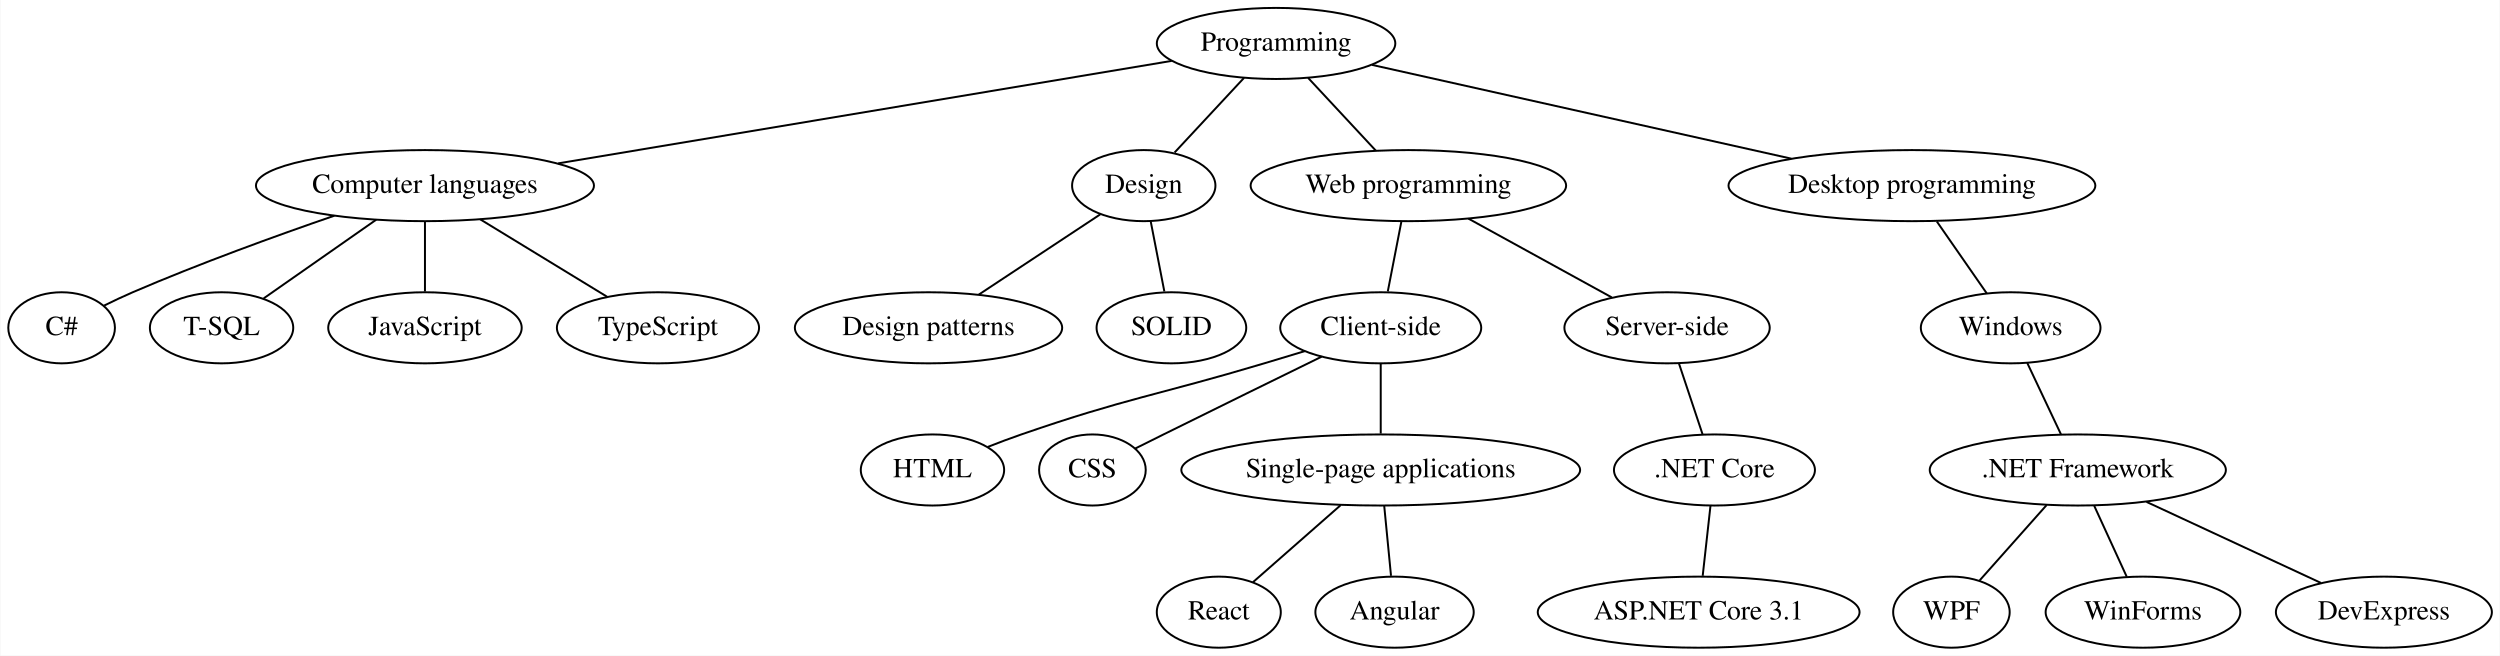
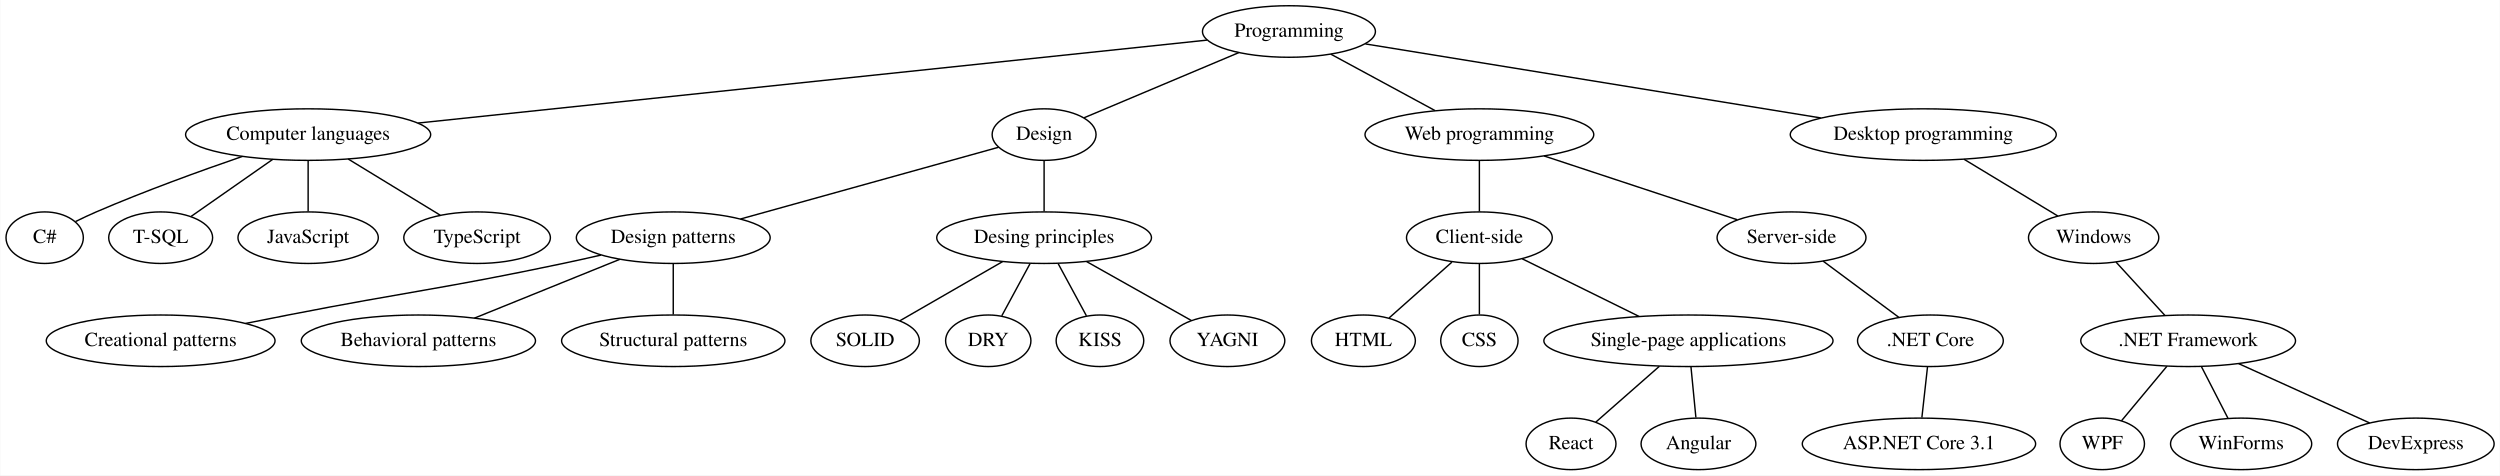
- <svg xmlns="http://www.w3.org/2000/svg" width="1266pt" height="332pt" viewBox="0.00 0.00 1265.60 332.00">
+ <svg xmlns="http://www.w3.org/2000/svg" width="1746pt" height="332pt" viewBox="0.00 0.00 1745.60 332.00">
  <g id="graph0" class="graph" transform="scale(1 1) rotate(0) translate(4 328)">
-     <polygon fill="#ffffff" stroke="transparent" points="-4,4 -4,-328 1261.595,-328 1261.595,4 -4,4" />
+     <polygon fill="#ffffff" stroke="transparent" points="-4,4 -4,-328 1741.595,-328 1741.595,4 -4,4" />
    <g id="node1" class="node">
-       <ellipse fill="none" stroke="#000000" cx="642" cy="-306" rx="60.389" ry="18" />
-       <text text-anchor="middle" x="642" y="-302.3" font-family="Times,serif" font-size="14.00" fill="#000000">Programming</text>
+       <ellipse fill="none" stroke="#000000" cx="896" cy="-306" rx="60.389" ry="18" />
+       <text text-anchor="middle" x="896" y="-302.3" font-family="Times,serif" font-size="14.00" fill="#000000">Programming</text>
    </g>
    <g id="node2" class="node">
      <ellipse fill="none" stroke="#000000" cx="211" cy="-234" rx="85.585" ry="18" />
      <text text-anchor="middle" x="211" y="-230.3" font-family="Times,serif" font-size="14.00" fill="#000000">Computer languages</text>
    </g>
    <g id="edge1" class="edge">
-       <path fill="none" stroke="#000000" d="M589.151,-297.171C510.926,-284.104 364.342,-259.616 278.462,-245.27" />
+       <path fill="none" stroke="#000000" d="M838.775,-299.985C715.864,-287.066 426.567,-256.658 287.834,-242.076" />
    </g>
    <g id="node3" class="node">
-       <ellipse fill="none" stroke="#000000" cx="575" cy="-234" rx="36.294" ry="18" />
-       <text text-anchor="middle" x="575" y="-230.3" font-family="Times,serif" font-size="14.00" fill="#000000">Design</text>
+       <ellipse fill="none" stroke="#000000" cx="725" cy="-234" rx="36.294" ry="18" />
+       <text text-anchor="middle" x="725" y="-230.3" font-family="Times,serif" font-size="14.00" fill="#000000">Design</text>
    </g>
    <g id="edge2" class="edge">
-       <path fill="none" stroke="#000000" d="M625.781,-288.571C615.092,-277.084 601.171,-262.124 590.608,-250.773" />
+       <path fill="none" stroke="#000000" d="M860.983,-291.256C829.031,-277.803 782.425,-258.179 752.917,-245.754" />
    </g>
    <g id="node4" class="node">
-       <ellipse fill="none" stroke="#000000" cx="709" cy="-234" rx="79.886" ry="18" />
-       <text text-anchor="middle" x="709" y="-230.3" font-family="Times,serif" font-size="14.00" fill="#000000">Web programming</text>
+       <ellipse fill="none" stroke="#000000" cx="1029" cy="-234" rx="79.886" ry="18" />
+       <text text-anchor="middle" x="1029" y="-230.3" font-family="Times,serif" font-size="14.00" fill="#000000">Web programming</text>
    </g>
    <g id="edge3" class="edge">
-       <path fill="none" stroke="#000000" d="M658.219,-288.571C668.598,-277.417 682.025,-262.988 692.465,-251.769" />
+       <path fill="none" stroke="#000000" d="M925.187,-290.199C946.751,-278.526 976.053,-262.663 998.029,-250.767" />
    </g>
    <g id="node5" class="node">
-       <ellipse fill="none" stroke="#000000" cx="964" cy="-234" rx="92.883" ry="18" />
-       <text text-anchor="middle" x="964" y="-230.3" font-family="Times,serif" font-size="14.00" fill="#000000">Desktop programming</text>
+       <ellipse fill="none" stroke="#000000" cx="1339" cy="-234" rx="92.883" ry="18" />
+       <text text-anchor="middle" x="1339" y="-230.3" font-family="Times,serif" font-size="14.00" fill="#000000">Desktop programming</text>
    </g>
    <g id="edge4" class="edge">
-       <path fill="none" stroke="#000000" d="M690.555,-295.143C747.303,-282.454 841.278,-261.441 902.925,-247.657" />
+       <path fill="none" stroke="#000000" d="M949.436,-297.315C1028.945,-284.393 1178.54,-260.079 1267.427,-245.633" />
    </g>
    <g id="node6" class="node">
      <ellipse fill="none" stroke="#000000" cx="27" cy="-162" rx="27" ry="18" />
      <text text-anchor="middle" x="27" y="-158.3" font-family="Times,serif" font-size="14.00" fill="#000000">C#</text>
    </g>
    <g id="edge5" class="edge">
      <path fill="none" stroke="#000000" d="M165.133,-218.776C135.633,-208.616 96.66,-194.5 63,-180 58.251,-177.954 53.239,-175.587 48.514,-173.256" />
    </g>
    <g id="node7" class="node">
      <ellipse fill="none" stroke="#000000" cx="108" cy="-162" rx="36.294" ry="18" />
      <text text-anchor="middle" x="108" y="-158.3" font-family="Times,serif" font-size="14.00" fill="#000000">T-SQL</text>
    </g>
    <g id="edge6" class="edge">
      <path fill="none" stroke="#000000" d="M186.329,-216.754C168.951,-204.606 145.917,-188.505 129.332,-176.912" />
    </g>
    <g id="node8" class="node">
      <ellipse fill="none" stroke="#000000" cx="211" cy="-162" rx="48.993" ry="18" />
      <text text-anchor="middle" x="211" y="-158.3" font-family="Times,serif" font-size="14.00" fill="#000000">JavaScript</text>
    </g>
    <g id="edge7" class="edge">
      <path fill="none" stroke="#000000" d="M211,-215.831C211,-205 211,-191.288 211,-180.413" />
    </g>
    <g id="node9" class="node">
      <ellipse fill="none" stroke="#000000" cx="329" cy="-162" rx="51.191" ry="18" />
      <text text-anchor="middle" x="329" y="-158.3" font-family="Times,serif" font-size="14.00" fill="#000000">TypeScript</text>
    </g>
    <g id="edge8" class="edge">
      <path fill="none" stroke="#000000" d="M238.964,-216.937C258.456,-205.044 284.265,-189.296 303.252,-177.71" />
    </g>
    <g id="node10" class="node">
      <ellipse fill="none" stroke="#000000" cx="466" cy="-162" rx="67.688" ry="18" />
      <text text-anchor="middle" x="466" y="-158.3" font-family="Times,serif" font-size="14.00" fill="#000000">Design patterns</text>
    </g>
    <g id="edge9" class="edge">
-       <path fill="none" stroke="#000000" d="M552.942,-219.43C535.151,-207.678 510.108,-191.135 491.465,-178.821" />
+       <path fill="none" stroke="#000000" d="M693.241,-225.171C648.125,-212.629 565.168,-189.568 512.941,-175.049" />
    </g>
    <g id="node11" class="node">
-       <ellipse fill="none" stroke="#000000" cx="589" cy="-162" rx="37.894" ry="18" />
-       <text text-anchor="middle" x="589" y="-158.3" font-family="Times,serif" font-size="14.00" fill="#000000">SOLID</text>
+       <ellipse fill="none" stroke="#000000" cx="725" cy="-162" rx="74.987" ry="18" />
+       <text text-anchor="middle" x="725" y="-158.3" font-family="Times,serif" font-size="14.00" fill="#000000">Desing principles</text>
    </g>
    <g id="edge10" class="edge">
-       <path fill="none" stroke="#000000" d="M578.533,-215.831C580.639,-205 583.305,-191.288 585.42,-180.413" />
+       <path fill="none" stroke="#000000" d="M725,-215.831C725,-205 725,-191.288 725,-180.413" />
+     </g>
+     <g id="node19" class="node">
+       <ellipse fill="none" stroke="#000000" cx="1029" cy="-162" rx="50.892" ry="18" />
+       <text text-anchor="middle" x="1029" y="-158.3" font-family="Times,serif" font-size="14.00" fill="#000000">Client-side</text>
+     </g>
+     <g id="edge18" class="edge">
+       <path fill="none" stroke="#000000" d="M1029,-215.831C1029,-205 1029,-191.288 1029,-180.413" />
+     </g>
+     <g id="node20" class="node">
+       <ellipse fill="none" stroke="#000000" cx="1247" cy="-162" rx="51.991" ry="18" />
+       <text text-anchor="middle" x="1247" y="-158.3" font-family="Times,serif" font-size="14.00" fill="#000000">Server-side</text>
+     </g>
+     <g id="edge19" class="edge">
+       <path fill="none" stroke="#000000" d="M1074.17,-219.082C1114.078,-205.901 1171.613,-186.899 1209.152,-174.5" />
+     </g>
+     <g id="node28" class="node">
+       <ellipse fill="none" stroke="#000000" cx="1458" cy="-162" rx="45.492" ry="18" />
+       <text text-anchor="middle" x="1458" y="-158.3" font-family="Times,serif" font-size="14.00" fill="#000000">Windows</text>
+     </g>
+     <g id="edge27" class="edge">
+       <path fill="none" stroke="#000000" d="M1367.504,-216.754C1387.444,-204.689 1413.828,-188.726 1432.96,-177.15" />
    </g>
    <g id="node12" class="node">
-       <ellipse fill="none" stroke="#000000" cx="695" cy="-162" rx="50.892" ry="18" />
-       <text text-anchor="middle" x="695" y="-158.3" font-family="Times,serif" font-size="14.00" fill="#000000">Client-side</text>
+       <ellipse fill="none" stroke="#000000" cx="108" cy="-90" rx="79.886" ry="18" />
+       <text text-anchor="middle" x="108" y="-86.3" font-family="Times,serif" font-size="14.00" fill="#000000">Creational patterns</text>
    </g>
    <g id="edge11" class="edge">
-       <path fill="none" stroke="#000000" d="M705.467,-215.831C703.361,-205 700.695,-191.288 698.58,-180.413" />
+       <path fill="none" stroke="#000000" d="M415.54,-149.867C406.709,-147.84 397.598,-145.81 389,-144 304.042,-126.114 282.217,-124.606 197,-108 187.407,-106.131 177.24,-104.111 167.34,-102.123" />
    </g>
    <g id="node13" class="node">
-       <ellipse fill="none" stroke="#000000" cx="840" cy="-162" rx="51.991" ry="18" />
-       <text text-anchor="middle" x="840" y="-158.3" font-family="Times,serif" font-size="14.00" fill="#000000">Server-side</text>
+       <ellipse fill="none" stroke="#000000" cx="288" cy="-90" rx="81.786" ry="18" />
+       <text text-anchor="middle" x="288" y="-86.3" font-family="Times,serif" font-size="14.00" fill="#000000">Behavioral patterns</text>
    </g>
    <g id="edge12" class="edge">
-       <path fill="none" stroke="#000000" d="M739.383,-217.301C761.303,-205.254 790.671,-189.112 812.018,-177.38" />
+       <path fill="none" stroke="#000000" d="M428.685,-146.906C398.918,-134.866 357.345,-118.05 327.115,-105.822" />
+     </g>
+     <g id="node14" class="node">
+       <ellipse fill="none" stroke="#000000" cx="466" cy="-90" rx="77.986" ry="18" />
+       <text text-anchor="middle" x="466" y="-86.3" font-family="Times,serif" font-size="14.00" fill="#000000">Structural patterns</text>
+     </g>
+     <g id="edge13" class="edge">
+       <path fill="none" stroke="#000000" d="M466,-143.831C466,-133 466,-119.288 466,-108.413" />
+     </g>
+     <g id="node15" class="node">
+       <ellipse fill="none" stroke="#000000" cx="600" cy="-90" rx="37.894" ry="18" />
+       <text text-anchor="middle" x="600" y="-86.3" font-family="Times,serif" font-size="14.00" fill="#000000">SOLID</text>
+     </g>
+     <g id="edge14" class="edge">
+       <path fill="none" stroke="#000000" d="M696.008,-145.301C674.228,-132.755 644.739,-115.769 624.212,-103.946" />
+     </g>
+     <g id="node16" class="node">
+       <ellipse fill="none" stroke="#000000" cx="686" cy="-90" rx="29.795" ry="18" />
+       <text text-anchor="middle" x="686" y="-86.3" font-family="Times,serif" font-size="14.00" fill="#000000">DRY</text>
+     </g>
+     <g id="edge15" class="edge">
+       <path fill="none" stroke="#000000" d="M715.159,-143.831C709.111,-132.667 701.405,-118.441 695.435,-107.418" />
+     </g>
+     <g id="node17" class="node">
+       <ellipse fill="none" stroke="#000000" cx="764" cy="-90" rx="30.595" ry="18" />
+       <text text-anchor="middle" x="764" y="-86.3" font-family="Times,serif" font-size="14.00" fill="#000000">KISS</text>
+     </g>
+     <g id="edge16" class="edge">
+       <path fill="none" stroke="#000000" d="M734.841,-143.831C740.889,-132.667 748.595,-118.441 754.565,-107.418" />
+     </g>
+     <g id="node18" class="node">
+       <ellipse fill="none" stroke="#000000" cx="853" cy="-90" rx="40.094" ry="18" />
+       <text text-anchor="middle" x="853" y="-86.3" font-family="Times,serif" font-size="14.00" fill="#000000">YAGNI</text>
+     </g>
+     <g id="edge17" class="edge">
+       <path fill="none" stroke="#000000" d="M754.688,-145.301C776.843,-132.838 806.788,-115.994 827.788,-104.182" />
+     </g>
+     <g id="node23" class="node">
+       <ellipse fill="none" stroke="#000000" cx="948" cy="-90" rx="36.294" ry="18" />
+       <text text-anchor="middle" x="948" y="-86.3" font-family="Times,serif" font-size="14.00" fill="#000000">HTML</text>
+     </g>
+     <g id="edge22" class="edge">
+       <path fill="none" stroke="#000000" d="M1009.804,-144.937C996.518,-133.127 978.955,-117.516 965.948,-105.954" />
+     </g>
+     <g id="node24" class="node">
+       <ellipse fill="none" stroke="#000000" cx="1029" cy="-90" rx="27" ry="18" />
+       <text text-anchor="middle" x="1029" y="-86.3" font-family="Times,serif" font-size="14.00" fill="#000000">CSS</text>
+     </g>
+     <g id="edge23" class="edge">
+       <path fill="none" stroke="#000000" d="M1029,-143.831C1029,-133 1029,-119.288 1029,-108.413" />
+     </g>
+     <g id="node25" class="node">
+       <ellipse fill="none" stroke="#000000" cx="1175" cy="-90" rx="100.983" ry="18" />
+       <text text-anchor="middle" x="1175" y="-86.3" font-family="Times,serif" font-size="14.00" fill="#000000">Single-page applications</text>
+     </g>
+     <g id="edge24" class="edge">
+       <path fill="none" stroke="#000000" d="M1058.898,-147.256C1082.591,-135.572 1115.721,-119.233 1140.53,-106.999" />
    </g>
    <g id="node21" class="node">
-       <ellipse fill="none" stroke="#000000" cx="1014" cy="-162" rx="45.492" ry="18" />
-       <text text-anchor="middle" x="1014" y="-158.3" font-family="Times,serif" font-size="14.00" fill="#000000">Windows</text>
+       <ellipse fill="none" stroke="#000000" cx="1344" cy="-90" rx="50.892" ry="18" />
+       <text text-anchor="middle" x="1344" y="-86.3" font-family="Times,serif" font-size="14.00" fill="#000000">.NET Core</text>
    </g>
    <g id="edge20" class="edge">
-       <path fill="none" stroke="#000000" d="M976.617,-215.831C984.37,-204.667 994.249,-190.441 1001.904,-179.418" />
-     </g>
-     <g id="node16" class="node">
-       <ellipse fill="none" stroke="#000000" cx="468" cy="-90" rx="36.294" ry="18" />
-       <text text-anchor="middle" x="468" y="-86.3" font-family="Times,serif" font-size="14.00" fill="#000000">HTML</text>
-     </g>
-     <g id="edge15" class="edge">
-       <path fill="none" stroke="#000000" d="M656.617,-150.221C649.756,-148.135 642.669,-145.993 636,-144 581.425,-127.689 566.838,-126.599 513,-108 507.433,-106.077 501.546,-103.859 495.93,-101.653" />
-     </g>
-     <g id="node17" class="node">
-       <ellipse fill="none" stroke="#000000" cx="549" cy="-90" rx="27" ry="18" />
-       <text text-anchor="middle" x="549" y="-86.3" font-family="Times,serif" font-size="14.00" fill="#000000">CSS</text>
-     </g>
-     <g id="edge16" class="edge">
-       <path fill="none" stroke="#000000" d="M665.091,-147.391C642.953,-136.559 612.069,-121.411 585,-108 580.367,-105.704 575.404,-103.232 570.689,-100.877" />
-     </g>
-     <g id="node18" class="node">
-       <ellipse fill="none" stroke="#000000" cx="695" cy="-90" rx="100.983" ry="18" />
-       <text text-anchor="middle" x="695" y="-86.3" font-family="Times,serif" font-size="14.00" fill="#000000">Single-page applications</text>
-     </g>
-     <g id="edge17" class="edge">
-       <path fill="none" stroke="#000000" d="M695,-143.831C695,-133 695,-119.288 695,-108.413" />
-     </g>
-     <g id="node14" class="node">
-       <ellipse fill="none" stroke="#000000" cx="864" cy="-90" rx="50.892" ry="18" />
-       <text text-anchor="middle" x="864" y="-86.3" font-family="Times,serif" font-size="14.00" fill="#000000">.NET Core</text>
-     </g>
-     <g id="edge13" class="edge">
-       <path fill="none" stroke="#000000" d="M846.056,-143.831C849.722,-132.833 854.378,-118.865 858.029,-107.913" />
-     </g>
-     <g id="node15" class="node">
-       <ellipse fill="none" stroke="#000000" cx="856" cy="-18" rx="81.486" ry="18" />
-       <text text-anchor="middle" x="856" y="-14.3" font-family="Times,serif" font-size="14.00" fill="#000000">ASP.NET Core 3.1</text>
-     </g>
-     <g id="edge14" class="edge">
-       <path fill="none" stroke="#000000" d="M861.981,-71.831C860.778,-61 859.254,-47.288 858.046,-36.413" />
-     </g>
-     <g id="node19" class="node">
-       <ellipse fill="none" stroke="#000000" cx="613" cy="-18" rx="31.396" ry="18" />
-       <text text-anchor="middle" x="613" y="-14.3" font-family="Times,serif" font-size="14.00" fill="#000000">React</text>
-     </g>
-     <g id="edge18" class="edge">
-       <path fill="none" stroke="#000000" d="M674.73,-72.202C661.071,-60.209 643.247,-44.558 630.265,-33.159" />
-     </g>
-     <g id="node20" class="node">
-       <ellipse fill="none" stroke="#000000" cx="702" cy="-18" rx="40.094" ry="18" />
-       <text text-anchor="middle" x="702" y="-14.3" font-family="Times,serif" font-size="14.00" fill="#000000">Angular</text>
-     </g>
-     <g id="edge19" class="edge">
-       <path fill="none" stroke="#000000" d="M696.766,-71.831C697.819,-61 699.153,-47.288 700.21,-36.413" />
+       <path fill="none" stroke="#000000" d="M1269.011,-145.662C1284.885,-133.879 1306.222,-118.042 1322.076,-106.273" />
    </g>
    <g id="node22" class="node">
-       <ellipse fill="none" stroke="#000000" cx="1048" cy="-90" rx="74.987" ry="18" />
-       <text text-anchor="middle" x="1048" y="-86.3" font-family="Times,serif" font-size="14.00" fill="#000000">.NET Framework</text>
+       <ellipse fill="none" stroke="#000000" cx="1336" cy="-18" rx="81.486" ry="18" />
+       <text text-anchor="middle" x="1336" y="-14.3" font-family="Times,serif" font-size="14.00" fill="#000000">ASP.NET Core 3.1</text>
    </g>
    <g id="edge21" class="edge">
-       <path fill="none" stroke="#000000" d="M1022.404,-144.202C1027.596,-133.208 1034.239,-119.141 1039.456,-108.093" />
-     </g>
-     <g id="node23" class="node">
-       <ellipse fill="none" stroke="#000000" cx="984" cy="-18" rx="29.497" ry="18" />
-       <text text-anchor="middle" x="984" y="-14.3" font-family="Times,serif" font-size="14.00" fill="#000000">WPF</text>
-     </g>
-     <g id="edge22" class="edge">
-       <path fill="none" stroke="#000000" d="M1032.18,-72.202C1021.815,-60.542 1008.378,-45.425 998.328,-34.119" />
-     </g>
-     <g id="node24" class="node">
-       <ellipse fill="none" stroke="#000000" cx="1081" cy="-18" rx="49.291" ry="18" />
-       <text text-anchor="middle" x="1081" y="-14.3" font-family="Times,serif" font-size="14.00" fill="#000000">WinForms</text>
-     </g>
-     <g id="edge23" class="edge">
-       <path fill="none" stroke="#000000" d="M1056.327,-71.831C1061.368,-60.833 1067.77,-46.865 1072.79,-35.913" />
-     </g>
-     <g id="node25" class="node">
-       <ellipse fill="none" stroke="#000000" cx="1203" cy="-18" rx="54.691" ry="18" />
-       <text text-anchor="middle" x="1203" y="-14.3" font-family="Times,serif" font-size="14.00" fill="#000000">DevExpress</text>
-     </g>
-     <g id="edge24" class="edge">
-       <path fill="none" stroke="#000000" d="M1082.785,-73.842C1109.294,-61.528 1145.5,-44.71 1171.232,-32.757" />
+       <path fill="none" stroke="#000000" d="M1341.981,-71.831C1340.778,-61 1339.254,-47.288 1338.046,-36.413" />
+     </g>
+     <g id="node26" class="node">
+       <ellipse fill="none" stroke="#000000" cx="1093" cy="-18" rx="31.396" ry="18" />
+       <text text-anchor="middle" x="1093" y="-14.3" font-family="Times,serif" font-size="14.00" fill="#000000">React</text>
+     </g>
+     <g id="edge25" class="edge">
+       <path fill="none" stroke="#000000" d="M1154.73,-72.202C1141.071,-60.209 1123.247,-44.558 1110.265,-33.159" />
+     </g>
+     <g id="node27" class="node">
+       <ellipse fill="none" stroke="#000000" cx="1182" cy="-18" rx="40.094" ry="18" />
+       <text text-anchor="middle" x="1182" y="-14.3" font-family="Times,serif" font-size="14.00" fill="#000000">Angular</text>
+     </g>
+     <g id="edge26" class="edge">
+       <path fill="none" stroke="#000000" d="M1176.766,-71.831C1177.819,-61 1179.153,-47.288 1180.21,-36.413" />
+     </g>
+     <g id="node29" class="node">
+       <ellipse fill="none" stroke="#000000" cx="1524" cy="-90" rx="74.987" ry="18" />
+       <text text-anchor="middle" x="1524" y="-86.3" font-family="Times,serif" font-size="14.00" fill="#000000">.NET Framework</text>
+     </g>
+     <g id="edge28" class="edge">
+       <path fill="none" stroke="#000000" d="M1473.641,-144.937C1483.933,-133.709 1497.375,-119.046 1507.782,-107.692" />
+     </g>
+     <g id="node30" class="node">
+       <ellipse fill="none" stroke="#000000" cx="1464" cy="-18" rx="29.497" ry="18" />
+       <text text-anchor="middle" x="1464" y="-14.3" font-family="Times,serif" font-size="14.00" fill="#000000">WPF</text>
+     </g>
+     <g id="edge29" class="edge">
+       <path fill="none" stroke="#000000" d="M1509.168,-72.202C1499.452,-60.542 1486.854,-45.425 1477.432,-34.119" />
+     </g>
+     <g id="node31" class="node">
+       <ellipse fill="none" stroke="#000000" cx="1561" cy="-18" rx="49.291" ry="18" />
+       <text text-anchor="middle" x="1561" y="-14.3" font-family="Times,serif" font-size="14.00" fill="#000000">WinForms</text>
+     </g>
+     <g id="edge30" class="edge">
+       <path fill="none" stroke="#000000" d="M1533.337,-71.831C1538.988,-60.833 1546.167,-46.865 1551.794,-35.913" />
+     </g>
+     <g id="node32" class="node">
+       <ellipse fill="none" stroke="#000000" cx="1683" cy="-18" rx="54.691" ry="18" />
+       <text text-anchor="middle" x="1683" y="-14.3" font-family="Times,serif" font-size="14.00" fill="#000000">DevExpress</text>
+     </g>
+     <g id="edge31" class="edge">
+       <path fill="none" stroke="#000000" d="M1559.287,-74.021C1586.643,-61.633 1624.238,-44.609 1650.785,-32.588" />
    </g>
  </g>
</svg>
